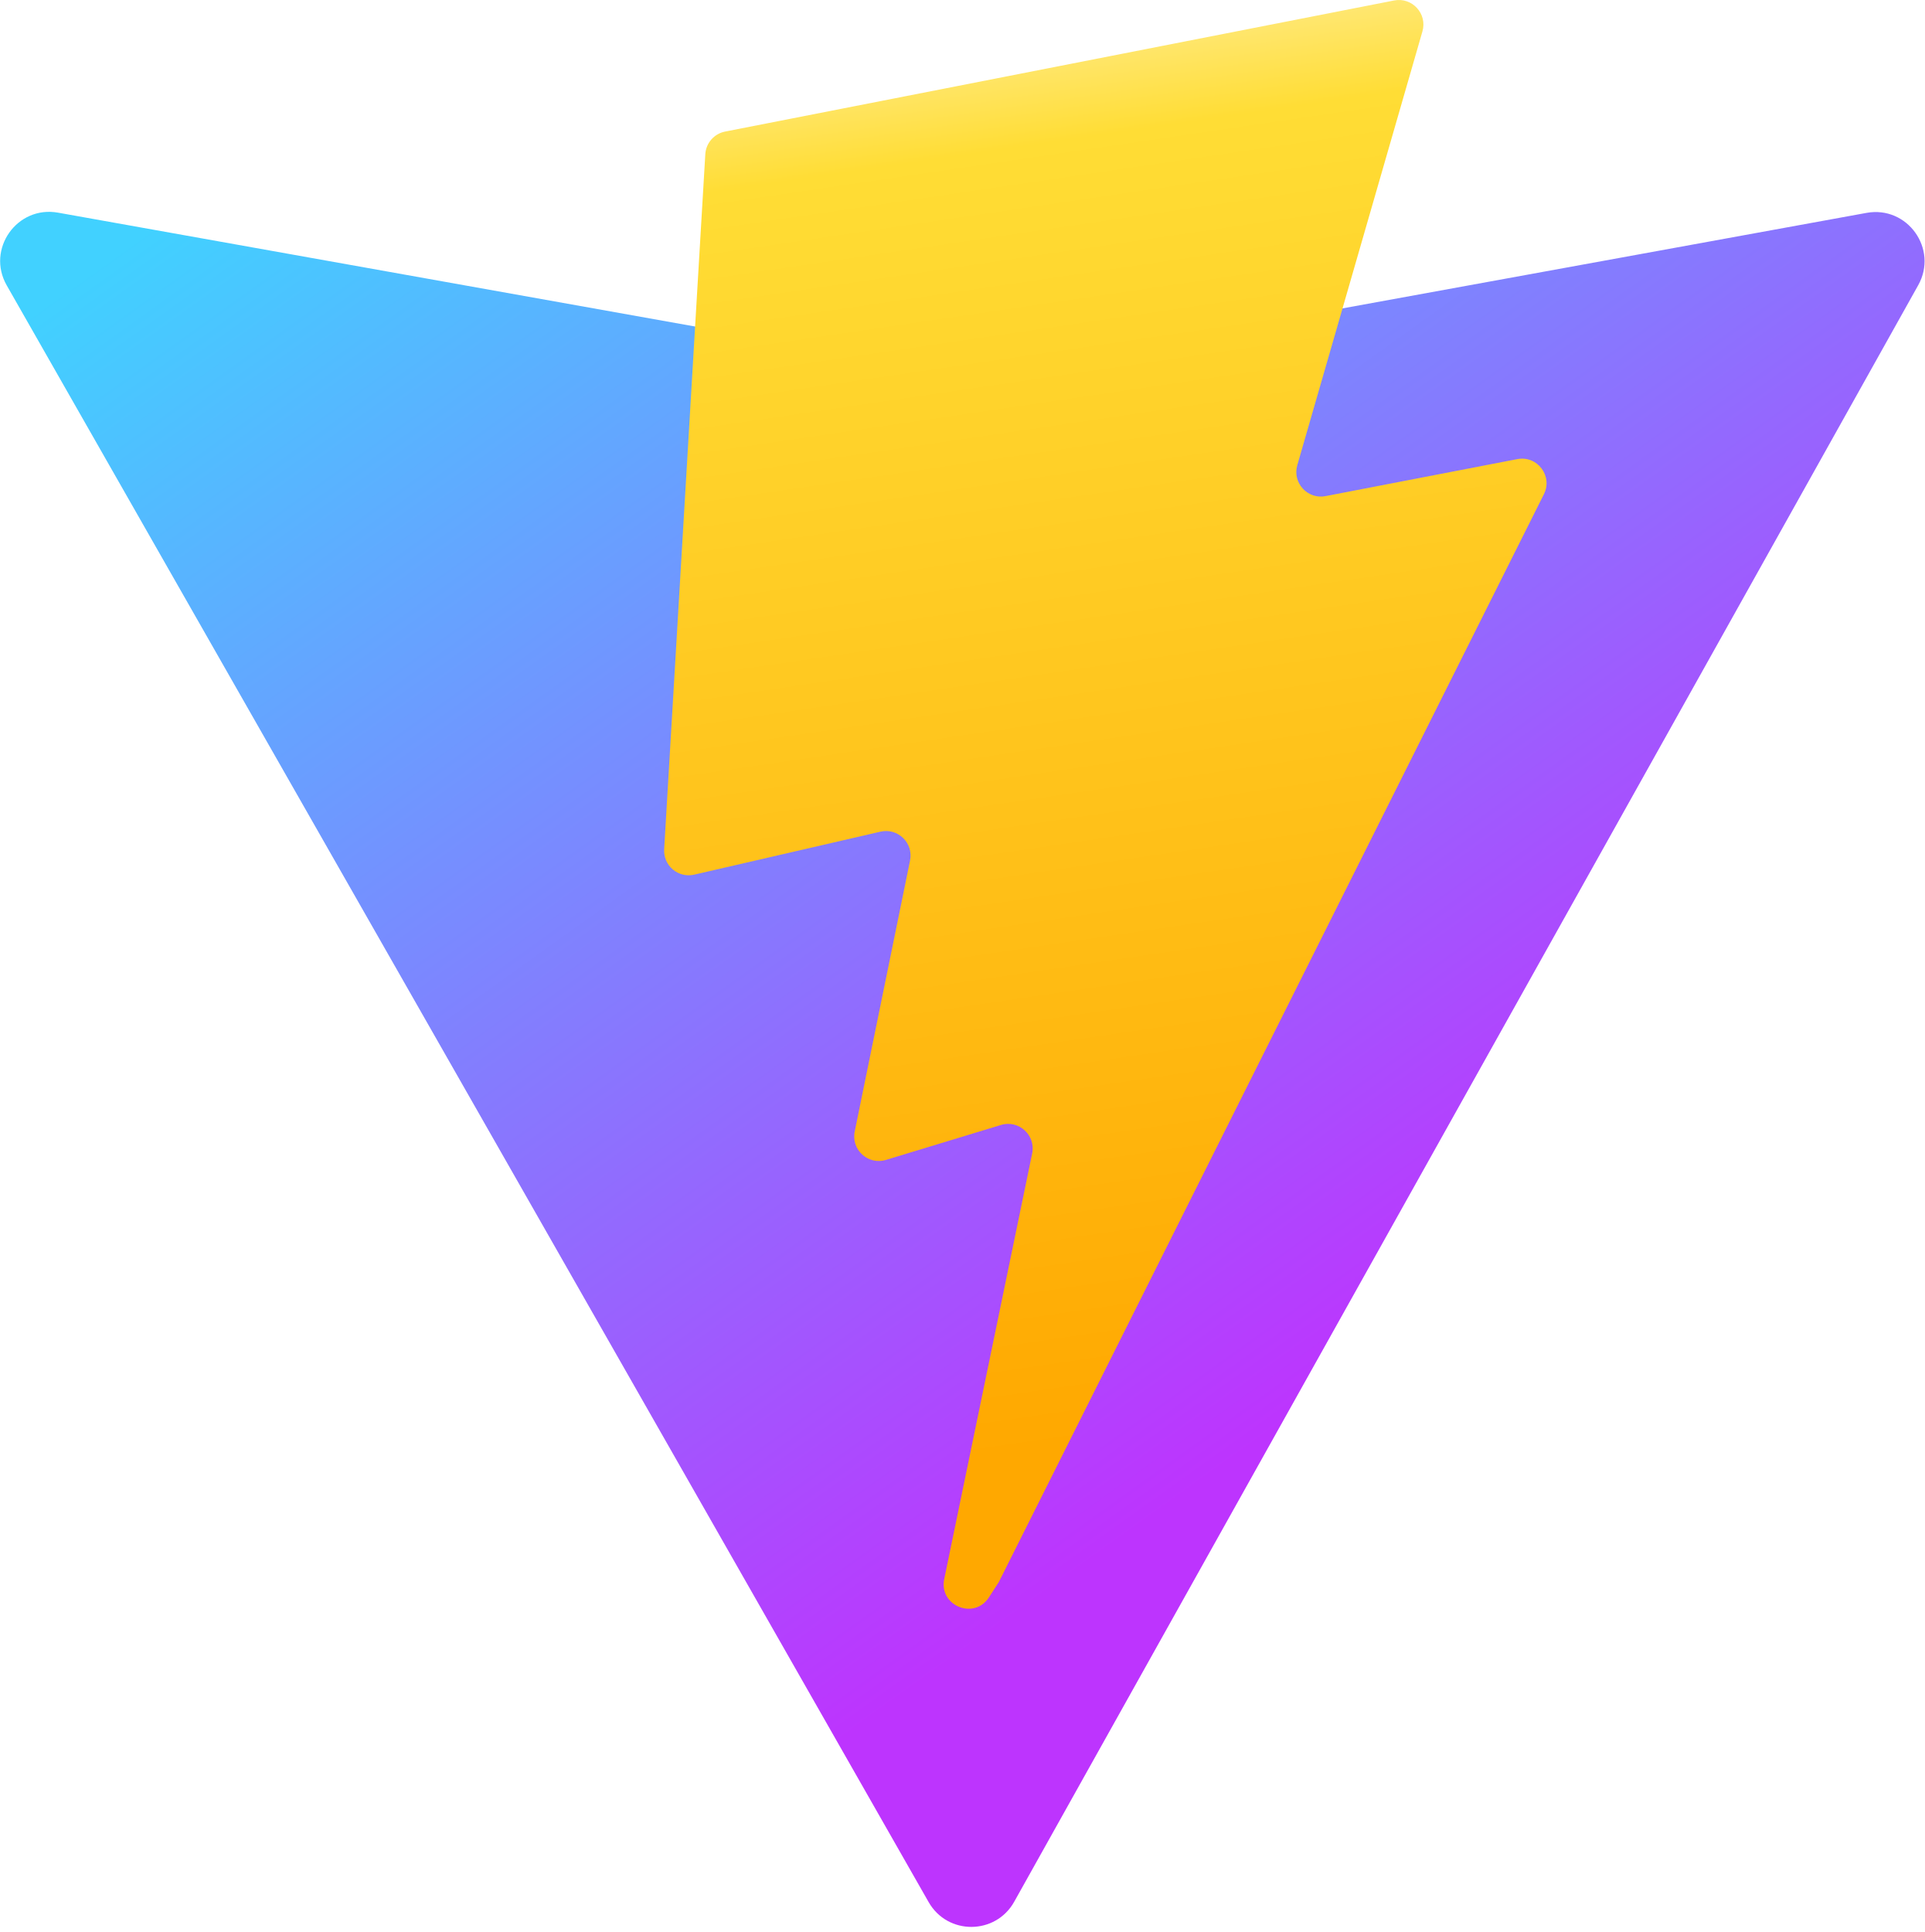
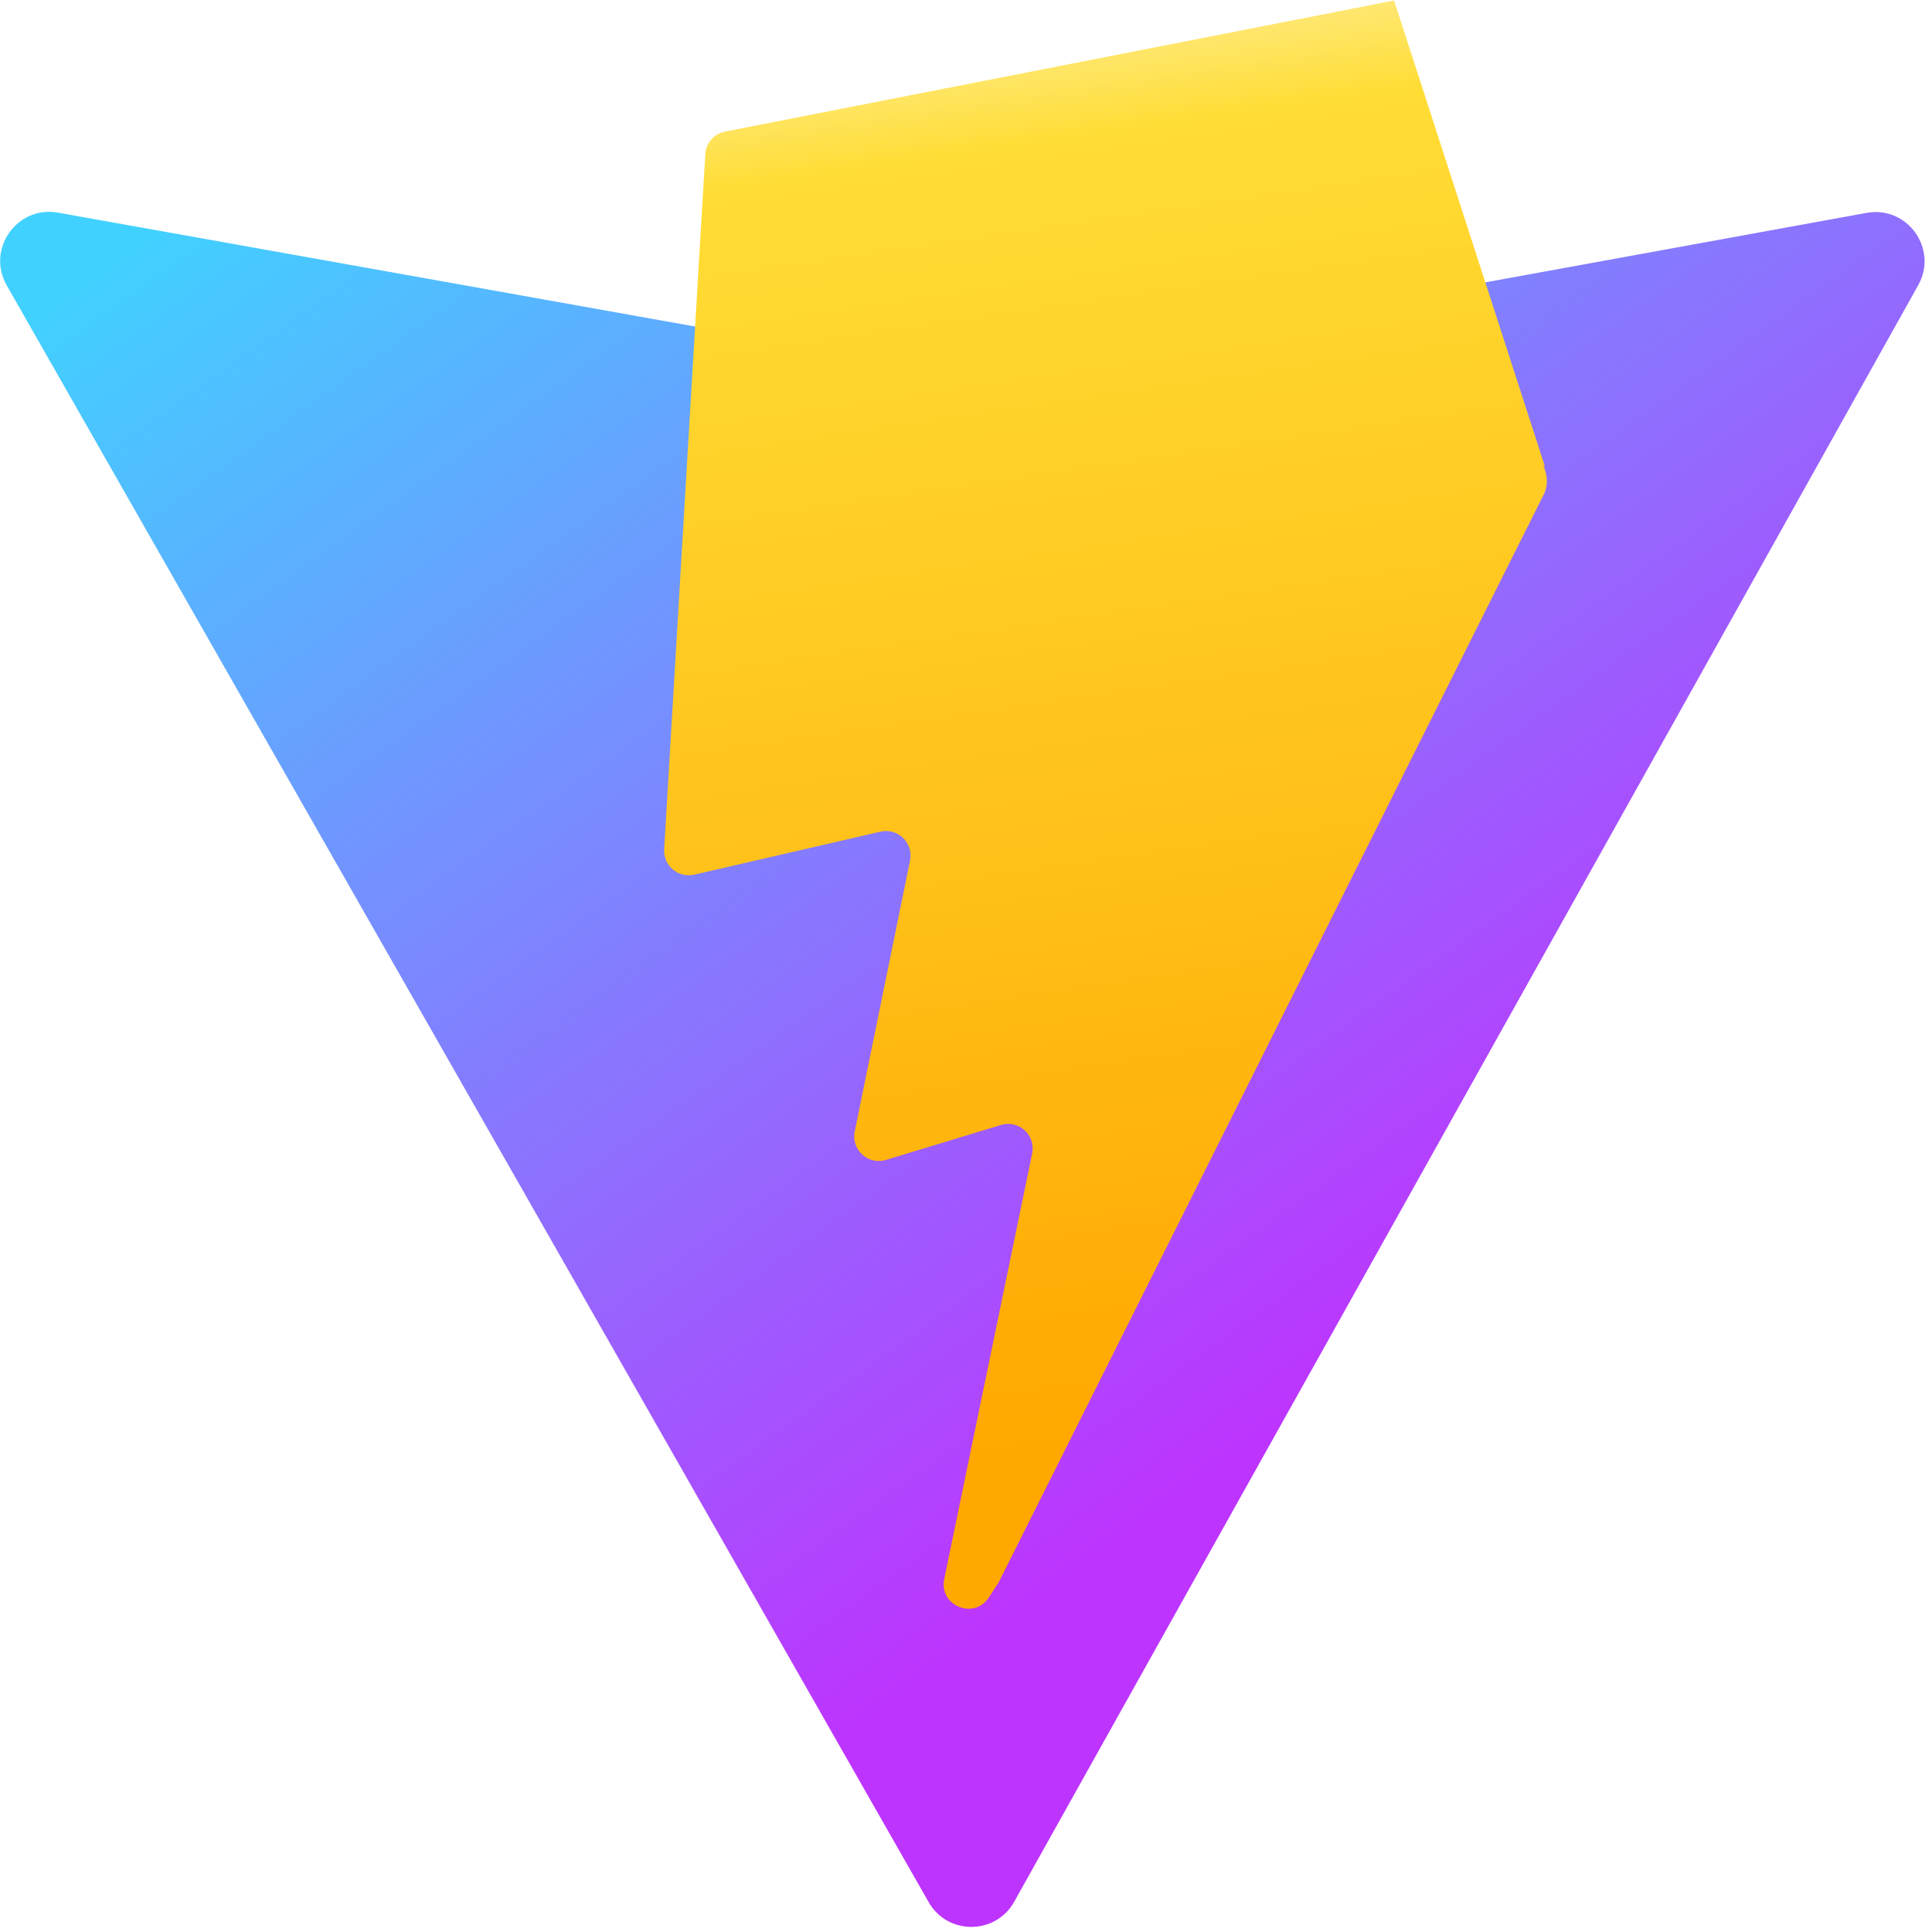
<svg xmlns="http://www.w3.org/2000/svg" aria-hidden="true" role="img" class="iconify iconify--logos" width="31.88" height="32" preserveAspectRatio="xMidYMid meet" viewBox="0 0 256 257">
  <defs>
    <linearGradient id="IconifyId1813088fe1fbc01fb466" x1="-.828%" x2="57.636%" y1="7.652%" y2="78.411%">
      <stop offset="0%" stop-color="#41D1FF" />
      <stop offset="100%" stop-color="#BD34FE" />
    </linearGradient>
    <linearGradient id="IconifyId1813088fe1fbc01fb467" x1="43.376%" x2="50.316%" y1="2.242%" y2="89.03%">
      <stop offset="0%" stop-color="#FFEA83" />
      <stop offset="8.333%" stop-color="#FFDD35" />
      <stop offset="100%" stop-color="#FFA800" />
    </linearGradient>
  </defs>
  <path fill="url(#IconifyId1813088fe1fbc01fb466)" d="M255.153 37.938L134.897 252.976c-2.483 4.44-8.862 4.466-11.382.048L.875 37.958c-2.746-4.814 1.371-10.646 6.827-9.67l120.385 21.517a6.537 6.537 0 0 0 2.322-.004l117.867-21.483c5.438-.991 9.574 4.796 6.877 9.62Z" />
-   <path fill="url(#IconifyId1813088fe1fbc01fb467)" d="M185.432.063L96.44 17.501a3.268 3.268 0 0 0-2.634 3.014l-5.474 92.456a3.268 3.268 0 0 0 3.997 3.378l24.777-5.718c2.318-.535 4.413 1.507 3.936 3.838l-7.361 36.047c-.495 2.426 1.782 4.5 4.151 3.78l15.304-4.649c2.372-.72 4.652 1.36 4.15 3.788l-11.698 56.621c-.732 3.542 3.979 5.473 5.943 2.437l1.313-2.028l72.516-144.72c1.215-2.423-.88-5.186-3.54-4.672l-25.505 4.922c-2.396.462-4.435-1.77-3.759-4.114l16.646-57.705c.677-2.35-1.37-4.583-3.769-4.113Z" />
+   <path fill="url(#IconifyId1813088fe1fbc01fb467)" d="M185.432.063L96.44 17.501a3.268 3.268 0 0 0-2.634 3.014l-5.474 92.456a3.268 3.268 0 0 0 3.997 3.378l24.777-5.718c2.318-.535 4.413 1.507 3.936 3.838l-7.361 36.047c-.495 2.426 1.782 4.5 4.151 3.78l15.304-4.649c2.372-.72 4.652 1.36 4.15 3.788l-11.698 56.621c-.732 3.542 3.979 5.473 5.943 2.437l1.313-2.028l72.516-144.72c1.215-2.423-.88-5 .186-3.54-4.672l-25.505 4.922c-2.396.462-4.435-1.77-3.759-4.114l16.646-57.705c.677-2.35-1.37-4.583-3.769-4.113Z" />
</svg>
